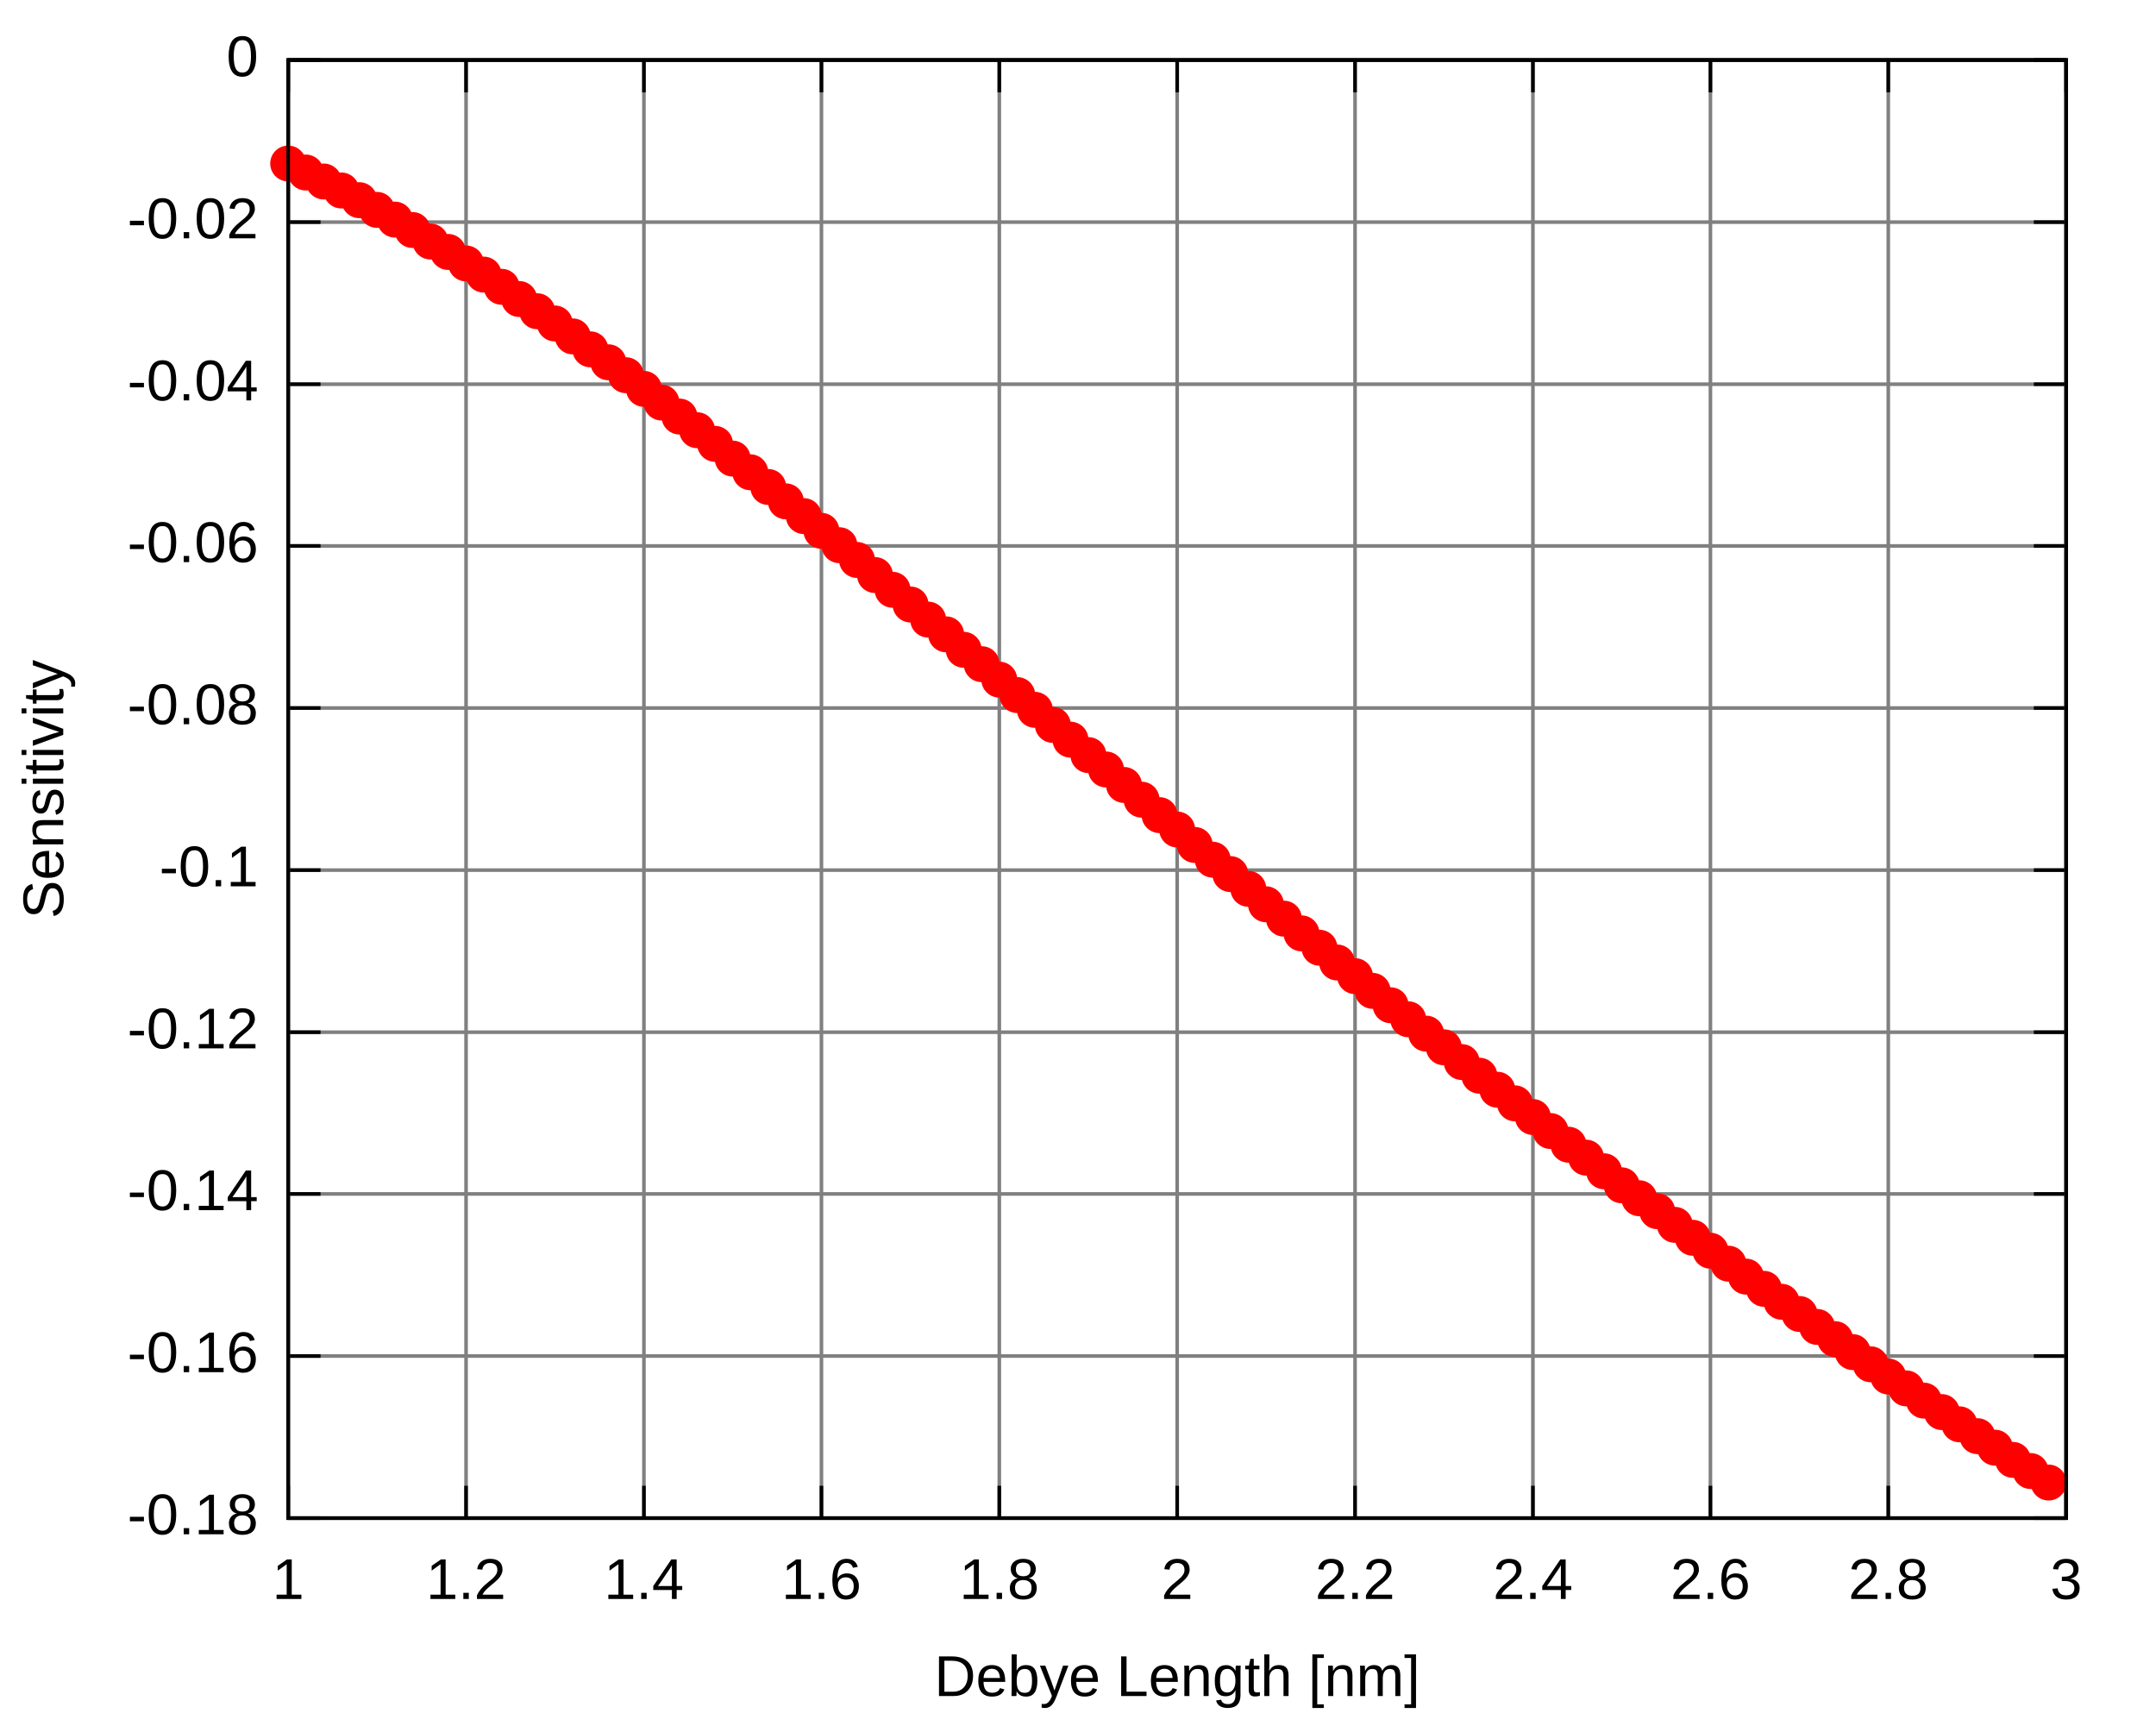
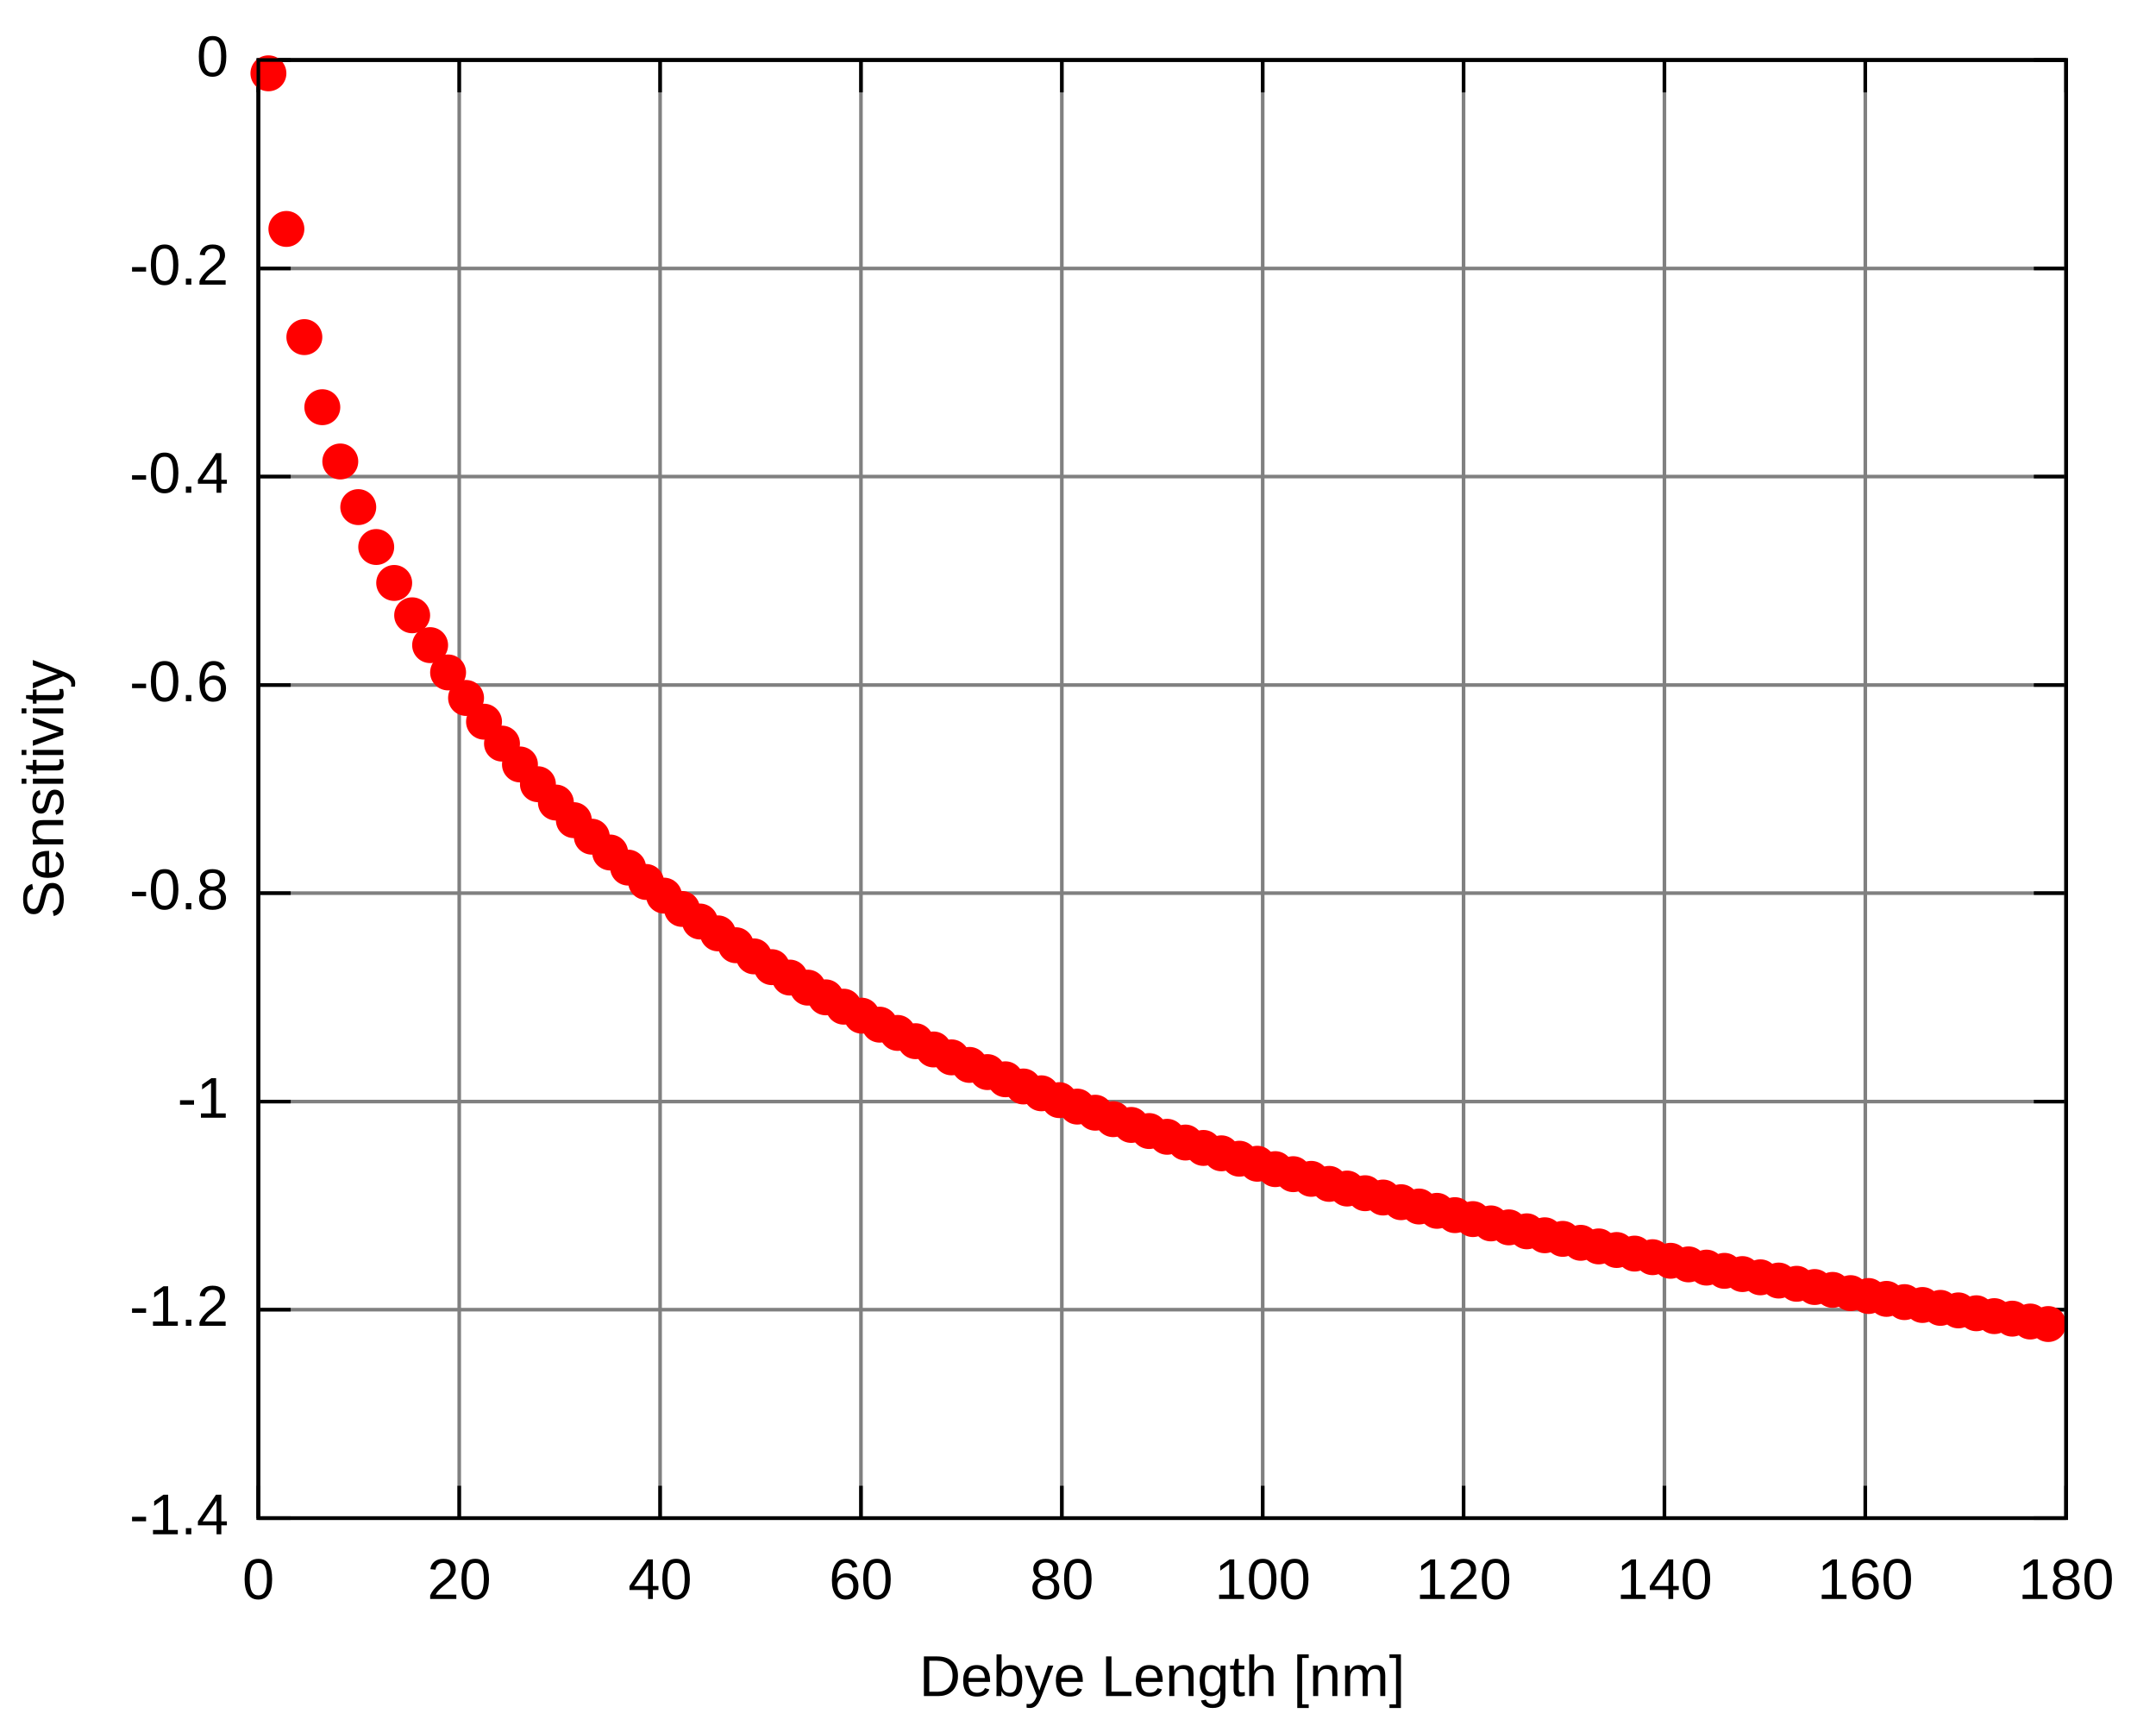
<svg xmlns="http://www.w3.org/2000/svg" xmlns:xlink="http://www.w3.org/1999/xlink" width="600" height="480" viewBox="0 0 600 480">
  <defs>
    <circle id="gpDot" r="0.5" stroke-width="0.5" />
    <path id="gpPt0" stroke-width="0.222" stroke="currentColor" d="M-1,0 h2 M0,-1 v2" />
    <path id="gpPt1" stroke-width="0.222" stroke="currentColor" d="M-1,-1 L1,1 M1,-1 L-1,1" />
    <path id="gpPt2" stroke-width="0.222" stroke="currentColor" d="M-1,0 L1,0 M0,-1 L0,1 M-1,-1 L1,1 M-1,1 L1,-1" />
    <rect id="gpPt3" stroke-width="0.222" stroke="currentColor" x="-1" y="-1" width="2" height="2" />
    <rect id="gpPt4" stroke-width="0.222" stroke="currentColor" fill="currentColor" x="-1" y="-1" width="2" height="2" />
    <circle id="gpPt5" stroke-width="0.222" stroke="currentColor" cx="0" cy="0" r="1" />
    <use xlink:href="#gpPt5" id="gpPt6" fill="currentColor" stroke="none" />
    <path id="gpPt7" stroke-width="0.222" stroke="currentColor" d="M0,-1.33 L-1.33,0.67 L1.33,0.67 z" />
    <use xlink:href="#gpPt7" id="gpPt8" fill="currentColor" stroke="none" />
    <use xlink:href="#gpPt7" id="gpPt9" stroke="currentColor" transform="rotate(180)" />
    <use xlink:href="#gpPt9" id="gpPt10" fill="currentColor" stroke="none" />
    <use xlink:href="#gpPt3" id="gpPt11" stroke="currentColor" transform="rotate(45)" />
    <use xlink:href="#gpPt11" id="gpPt12" fill="currentColor" stroke="none" />
  </defs>
  <g style="fill:none; color:white; stroke:currentColor; stroke-width:1.00; stroke-linecap:butt; stroke-linejoin:miter">
</g>
  <g style="fill:none; color:black; stroke:currentColor; stroke-width:1.00; stroke-linecap:butt; stroke-linejoin:miter">
</g>
  <g style="fill:none; color:gray; stroke:currentColor; stroke-width:1.00; stroke-linecap:butt; stroke-linejoin:miter">
-     <path d="M80.2,422.4 L575.0,422.4 " />
-   </g>
-   <g style="fill:none; color:black; stroke:currentColor; stroke-width:1.00; stroke-linecap:butt; stroke-linejoin:miter">
-     <path d="M80.2,422.4 L89.2,422.4 M575.0,422.4 L566.0,422.4 " />
-     <g transform="translate(71.9,426.9)" style="stroke:none; fill:black; font-family:Arial; font-size:12.00pt; text-anchor:end">
-       <text>-0.18</text>
-     </g>
-   </g>
-   <g style="fill:none; color:gray; stroke:currentColor; stroke-width:1.00; stroke-linecap:butt; stroke-linejoin:miter">
-     <path d="M80.2,377.3 L575.0,377.3 " />
-   </g>
-   <g style="fill:none; color:black; stroke:currentColor; stroke-width:1.00; stroke-linecap:butt; stroke-linejoin:miter">
-     <path d="M80.2,377.3 L89.2,377.3 M575.0,377.3 L566.0,377.3 " />
-     <g transform="translate(71.9,381.8)" style="stroke:none; fill:black; font-family:Arial; font-size:12.00pt; text-anchor:end">
-       <text>-0.16</text>
-     </g>
-   </g>
-   <g style="fill:none; color:gray; stroke:currentColor; stroke-width:1.00; stroke-linecap:butt; stroke-linejoin:miter">
-     <path d="M80.2,332.2 L575.0,332.2 " />
-   </g>
-   <g style="fill:none; color:black; stroke:currentColor; stroke-width:1.00; stroke-linecap:butt; stroke-linejoin:miter">
-     <path d="M80.2,332.2 L89.2,332.2 M575.0,332.2 L566.0,332.2 " />
-     <g transform="translate(71.9,336.7)" style="stroke:none; fill:black; font-family:Arial; font-size:12.00pt; text-anchor:end">
-       <text>-0.14</text>
-     </g>
-   </g>
-   <g style="fill:none; color:gray; stroke:currentColor; stroke-width:1.00; stroke-linecap:butt; stroke-linejoin:miter">
-     <path d="M80.2,287.2 L575.0,287.2 " />
-   </g>
-   <g style="fill:none; color:black; stroke:currentColor; stroke-width:1.00; stroke-linecap:butt; stroke-linejoin:miter">
-     <path d="M80.2,287.2 L89.2,287.2 M575.0,287.2 L566.0,287.2 " />
-     <g transform="translate(71.9,291.7)" style="stroke:none; fill:black; font-family:Arial; font-size:12.00pt; text-anchor:end">
-       <text>-0.12</text>
-     </g>
-   </g>
-   <g style="fill:none; color:gray; stroke:currentColor; stroke-width:1.00; stroke-linecap:butt; stroke-linejoin:miter">
-     <path d="M80.2,242.1 L575.0,242.1 " />
-   </g>
-   <g style="fill:none; color:black; stroke:currentColor; stroke-width:1.00; stroke-linecap:butt; stroke-linejoin:miter">
-     <path d="M80.2,242.1 L89.2,242.1 M575.0,242.1 L566.0,242.1 " />
-     <g transform="translate(71.9,246.6)" style="stroke:none; fill:black; font-family:Arial; font-size:12.00pt; text-anchor:end">
-       <text>-0.1</text>
-     </g>
-   </g>
-   <g style="fill:none; color:gray; stroke:currentColor; stroke-width:1.00; stroke-linecap:butt; stroke-linejoin:miter">
-     <path d="M80.2,197.0 L575.0,197.0 " />
-   </g>
-   <g style="fill:none; color:black; stroke:currentColor; stroke-width:1.00; stroke-linecap:butt; stroke-linejoin:miter">
-     <path d="M80.2,197.0 L89.2,197.0 M575.0,197.0 L566.0,197.0 " />
-     <g transform="translate(71.9,201.5)" style="stroke:none; fill:black; font-family:Arial; font-size:12.00pt; text-anchor:end">
-       <text>-0.08</text>
-     </g>
-   </g>
-   <g style="fill:none; color:gray; stroke:currentColor; stroke-width:1.00; stroke-linecap:butt; stroke-linejoin:miter">
-     <path d="M80.2,151.9 L575.0,151.9 " />
-   </g>
-   <g style="fill:none; color:black; stroke:currentColor; stroke-width:1.00; stroke-linecap:butt; stroke-linejoin:miter">
-     <path d="M80.2,151.9 L89.2,151.9 M575.0,151.9 L566.0,151.9 " />
-     <g transform="translate(71.9,156.4)" style="stroke:none; fill:black; font-family:Arial; font-size:12.00pt; text-anchor:end">
-       <text>-0.06</text>
-     </g>
-   </g>
-   <g style="fill:none; color:gray; stroke:currentColor; stroke-width:1.00; stroke-linecap:butt; stroke-linejoin:miter">
-     <path d="M80.2,106.9 L575.0,106.9 " />
-   </g>
-   <g style="fill:none; color:black; stroke:currentColor; stroke-width:1.00; stroke-linecap:butt; stroke-linejoin:miter">
-     <path d="M80.2,106.9 L89.2,106.9 M575.0,106.9 L566.0,106.9 " />
-     <g transform="translate(71.9,111.4)" style="stroke:none; fill:black; font-family:Arial; font-size:12.00pt; text-anchor:end">
-       <text>-0.04</text>
-     </g>
-   </g>
-   <g style="fill:none; color:gray; stroke:currentColor; stroke-width:1.00; stroke-linecap:butt; stroke-linejoin:miter">
-     <path d="M80.2,61.8 L575.0,61.8 " />
-   </g>
-   <g style="fill:none; color:black; stroke:currentColor; stroke-width:1.00; stroke-linecap:butt; stroke-linejoin:miter">
-     <path d="M80.2,61.8 L89.2,61.8 M575.0,61.8 L566.0,61.8 " />
-     <g transform="translate(71.9,66.3)" style="stroke:none; fill:black; font-family:Arial; font-size:12.00pt; text-anchor:end">
-       <text>-0.02</text>
-     </g>
-   </g>
-   <g style="fill:none; color:gray; stroke:currentColor; stroke-width:1.00; stroke-linecap:butt; stroke-linejoin:miter">
-     <path d="M80.2,16.7 L575.0,16.7 " />
-   </g>
-   <g style="fill:none; color:black; stroke:currentColor; stroke-width:1.00; stroke-linecap:butt; stroke-linejoin:miter">
-     <path d="M80.2,16.7 L89.2,16.7 M575.0,16.7 L566.0,16.7 " />
-     <g transform="translate(71.9,21.2)" style="stroke:none; fill:black; font-family:Arial; font-size:12.00pt; text-anchor:end">
+     <path d="M71.9,422.4 L575.0,422.4 " />
+   </g>
+   <g style="fill:none; color:black; stroke:currentColor; stroke-width:1.00; stroke-linecap:butt; stroke-linejoin:miter">
+     <path d="M71.9,422.4 L80.9,422.4 M575.0,422.4 L566.0,422.4 " />
+     <g transform="translate(63.6,426.9)" style="stroke:none; fill:black; font-family:Arial; font-size:12.00pt; text-anchor:end">
+       <text>-1.4</text>
+     </g>
+   </g>
+   <g style="fill:none; color:gray; stroke:currentColor; stroke-width:1.00; stroke-linecap:butt; stroke-linejoin:miter">
+     <path d="M71.9,364.4 L575.0,364.4 " />
+   </g>
+   <g style="fill:none; color:black; stroke:currentColor; stroke-width:1.00; stroke-linecap:butt; stroke-linejoin:miter">
+     <path d="M71.9,364.4 L80.9,364.4 M575.0,364.4 L566.0,364.4 " />
+     <g transform="translate(63.6,368.9)" style="stroke:none; fill:black; font-family:Arial; font-size:12.00pt; text-anchor:end">
+       <text>-1.2</text>
+     </g>
+   </g>
+   <g style="fill:none; color:gray; stroke:currentColor; stroke-width:1.00; stroke-linecap:butt; stroke-linejoin:miter">
+     <path d="M71.9,306.5 L575.0,306.5 " />
+   </g>
+   <g style="fill:none; color:black; stroke:currentColor; stroke-width:1.00; stroke-linecap:butt; stroke-linejoin:miter">
+     <path d="M71.9,306.5 L80.9,306.5 M575.0,306.5 L566.0,306.5 " />
+     <g transform="translate(63.6,311.0)" style="stroke:none; fill:black; font-family:Arial; font-size:12.00pt; text-anchor:end">
+       <text>-1</text>
+     </g>
+   </g>
+   <g style="fill:none; color:gray; stroke:currentColor; stroke-width:1.00; stroke-linecap:butt; stroke-linejoin:miter">
+     <path d="M71.9,248.5 L575.0,248.5 " />
+   </g>
+   <g style="fill:none; color:black; stroke:currentColor; stroke-width:1.00; stroke-linecap:butt; stroke-linejoin:miter">
+     <path d="M71.9,248.5 L80.9,248.5 M575.0,248.5 L566.0,248.5 " />
+     <g transform="translate(63.6,253.0)" style="stroke:none; fill:black; font-family:Arial; font-size:12.00pt; text-anchor:end">
+       <text>-0.8</text>
+     </g>
+   </g>
+   <g style="fill:none; color:gray; stroke:currentColor; stroke-width:1.00; stroke-linecap:butt; stroke-linejoin:miter">
+     <path d="M71.9,190.6 L575.0,190.6 " />
+   </g>
+   <g style="fill:none; color:black; stroke:currentColor; stroke-width:1.00; stroke-linecap:butt; stroke-linejoin:miter">
+     <path d="M71.9,190.6 L80.9,190.6 M575.0,190.6 L566.0,190.6 " />
+     <g transform="translate(63.6,195.1)" style="stroke:none; fill:black; font-family:Arial; font-size:12.00pt; text-anchor:end">
+       <text>-0.6</text>
+     </g>
+   </g>
+   <g style="fill:none; color:gray; stroke:currentColor; stroke-width:1.00; stroke-linecap:butt; stroke-linejoin:miter">
+     <path d="M71.9,132.6 L575.0,132.6 " />
+   </g>
+   <g style="fill:none; color:black; stroke:currentColor; stroke-width:1.00; stroke-linecap:butt; stroke-linejoin:miter">
+     <path d="M71.9,132.6 L80.9,132.6 M575.0,132.6 L566.0,132.6 " />
+     <g transform="translate(63.6,137.1)" style="stroke:none; fill:black; font-family:Arial; font-size:12.00pt; text-anchor:end">
+       <text>-0.4</text>
+     </g>
+   </g>
+   <g style="fill:none; color:gray; stroke:currentColor; stroke-width:1.00; stroke-linecap:butt; stroke-linejoin:miter">
+     <path d="M71.9,74.7 L575.0,74.7 " />
+   </g>
+   <g style="fill:none; color:black; stroke:currentColor; stroke-width:1.00; stroke-linecap:butt; stroke-linejoin:miter">
+     <path d="M71.9,74.7 L80.9,74.7 M575.0,74.7 L566.0,74.7 " />
+     <g transform="translate(63.6,79.2)" style="stroke:none; fill:black; font-family:Arial; font-size:12.00pt; text-anchor:end">
+       <text>-0.2</text>
+     </g>
+   </g>
+   <g style="fill:none; color:gray; stroke:currentColor; stroke-width:1.00; stroke-linecap:butt; stroke-linejoin:miter">
+     <path d="M71.9,16.7 L575.0,16.7 " />
+   </g>
+   <g style="fill:none; color:black; stroke:currentColor; stroke-width:1.00; stroke-linecap:butt; stroke-linejoin:miter">
+     <path d="M71.9,16.7 L80.9,16.7 M575.0,16.7 L566.0,16.7 " />
+     <g transform="translate(63.6,21.2)" style="stroke:none; fill:black; font-family:Arial; font-size:12.00pt; text-anchor:end">
      <text> 0</text>
    </g>
  </g>
  <g style="fill:none; color:gray; stroke:currentColor; stroke-width:1.00; stroke-linecap:butt; stroke-linejoin:miter">
-     <path d="M80.2,422.4 L80.2,16.7 " />
-   </g>
-   <g style="fill:none; color:black; stroke:currentColor; stroke-width:1.00; stroke-linecap:butt; stroke-linejoin:miter">
-     <path d="M80.2,422.4 L80.2,413.4 M80.2,16.7 L80.2,25.7 " />
-     <g transform="translate(80.2,444.9)" style="stroke:none; fill:black; font-family:Arial; font-size:12.00pt; text-anchor:middle">
-       <text> 1</text>
-     </g>
-   </g>
-   <g style="fill:none; color:gray; stroke:currentColor; stroke-width:1.00; stroke-linecap:butt; stroke-linejoin:miter">
-     <path d="M129.7,422.4 L129.7,16.7 " />
-   </g>
-   <g style="fill:none; color:black; stroke:currentColor; stroke-width:1.00; stroke-linecap:butt; stroke-linejoin:miter">
-     <path d="M129.7,422.4 L129.7,413.4 M129.7,16.7 L129.7,25.7 " />
-     <g transform="translate(129.7,444.9)" style="stroke:none; fill:black; font-family:Arial; font-size:12.00pt; text-anchor:middle">
-       <text> 1.2</text>
-     </g>
-   </g>
-   <g style="fill:none; color:gray; stroke:currentColor; stroke-width:1.00; stroke-linecap:butt; stroke-linejoin:miter">
-     <path d="M179.2,422.4 L179.2,16.7 " />
-   </g>
-   <g style="fill:none; color:black; stroke:currentColor; stroke-width:1.00; stroke-linecap:butt; stroke-linejoin:miter">
-     <path d="M179.2,422.4 L179.2,413.4 M179.2,16.7 L179.2,25.7 " />
-     <g transform="translate(179.2,444.9)" style="stroke:none; fill:black; font-family:Arial; font-size:12.00pt; text-anchor:middle">
-       <text> 1.4</text>
-     </g>
-   </g>
-   <g style="fill:none; color:gray; stroke:currentColor; stroke-width:1.00; stroke-linecap:butt; stroke-linejoin:miter">
-     <path d="M228.6,422.4 L228.6,16.7 " />
-   </g>
-   <g style="fill:none; color:black; stroke:currentColor; stroke-width:1.00; stroke-linecap:butt; stroke-linejoin:miter">
-     <path d="M228.6,422.4 L228.6,413.4 M228.6,16.7 L228.6,25.7 " />
-     <g transform="translate(228.6,444.9)" style="stroke:none; fill:black; font-family:Arial; font-size:12.00pt; text-anchor:middle">
-       <text> 1.6</text>
-     </g>
-   </g>
-   <g style="fill:none; color:gray; stroke:currentColor; stroke-width:1.00; stroke-linecap:butt; stroke-linejoin:miter">
-     <path d="M278.1,422.4 L278.1,16.7 " />
-   </g>
-   <g style="fill:none; color:black; stroke:currentColor; stroke-width:1.00; stroke-linecap:butt; stroke-linejoin:miter">
-     <path d="M278.1,422.4 L278.1,413.4 M278.1,16.7 L278.1,25.7 " />
-     <g transform="translate(278.1,444.9)" style="stroke:none; fill:black; font-family:Arial; font-size:12.00pt; text-anchor:middle">
-       <text> 1.8</text>
-     </g>
-   </g>
-   <g style="fill:none; color:gray; stroke:currentColor; stroke-width:1.00; stroke-linecap:butt; stroke-linejoin:miter">
-     <path d="M327.6,422.4 L327.6,16.7 " />
-   </g>
-   <g style="fill:none; color:black; stroke:currentColor; stroke-width:1.00; stroke-linecap:butt; stroke-linejoin:miter">
-     <path d="M327.6,422.4 L327.6,413.4 M327.6,16.7 L327.6,25.7 " />
-     <g transform="translate(327.6,444.9)" style="stroke:none; fill:black; font-family:Arial; font-size:12.00pt; text-anchor:middle">
-       <text> 2</text>
-     </g>
-   </g>
-   <g style="fill:none; color:gray; stroke:currentColor; stroke-width:1.00; stroke-linecap:butt; stroke-linejoin:miter">
-     <path d="M377.1,422.4 L377.1,16.7 " />
-   </g>
-   <g style="fill:none; color:black; stroke:currentColor; stroke-width:1.00; stroke-linecap:butt; stroke-linejoin:miter">
-     <path d="M377.1,422.4 L377.1,413.4 M377.1,16.7 L377.1,25.7 " />
-     <g transform="translate(377.1,444.9)" style="stroke:none; fill:black; font-family:Arial; font-size:12.00pt; text-anchor:middle">
-       <text> 2.2</text>
-     </g>
-   </g>
-   <g style="fill:none; color:gray; stroke:currentColor; stroke-width:1.00; stroke-linecap:butt; stroke-linejoin:miter">
-     <path d="M426.6,422.4 L426.6,16.7 " />
-   </g>
-   <g style="fill:none; color:black; stroke:currentColor; stroke-width:1.00; stroke-linecap:butt; stroke-linejoin:miter">
-     <path d="M426.6,422.4 L426.6,413.4 M426.6,16.7 L426.6,25.7 " />
-     <g transform="translate(426.6,444.9)" style="stroke:none; fill:black; font-family:Arial; font-size:12.00pt; text-anchor:middle">
-       <text> 2.4</text>
-     </g>
-   </g>
-   <g style="fill:none; color:gray; stroke:currentColor; stroke-width:1.00; stroke-linecap:butt; stroke-linejoin:miter">
-     <path d="M476.0,422.4 L476.0,16.7 " />
-   </g>
-   <g style="fill:none; color:black; stroke:currentColor; stroke-width:1.00; stroke-linecap:butt; stroke-linejoin:miter">
-     <path d="M476.0,422.4 L476.0,413.4 M476.0,16.7 L476.0,25.7 " />
-     <g transform="translate(476.0,444.9)" style="stroke:none; fill:black; font-family:Arial; font-size:12.00pt; text-anchor:middle">
-       <text> 2.6</text>
-     </g>
-   </g>
-   <g style="fill:none; color:gray; stroke:currentColor; stroke-width:1.00; stroke-linecap:butt; stroke-linejoin:miter">
-     <path d="M525.5,422.4 L525.5,16.7 " />
-   </g>
-   <g style="fill:none; color:black; stroke:currentColor; stroke-width:1.00; stroke-linecap:butt; stroke-linejoin:miter">
-     <path d="M525.5,422.4 L525.5,413.4 M525.5,16.7 L525.5,25.7 " />
-     <g transform="translate(525.5,444.9)" style="stroke:none; fill:black; font-family:Arial; font-size:12.00pt; text-anchor:middle">
-       <text> 2.8</text>
+     <path d="M71.9,422.4 L71.9,16.7 " />
+   </g>
+   <g style="fill:none; color:black; stroke:currentColor; stroke-width:1.00; stroke-linecap:butt; stroke-linejoin:miter">
+     <path d="M71.9,422.4 L71.9,413.4 M71.9,16.7 L71.9,25.7 " />
+     <g transform="translate(71.9,444.9)" style="stroke:none; fill:black; font-family:Arial; font-size:12.00pt; text-anchor:middle">
+       <text> 0</text>
+     </g>
+   </g>
+   <g style="fill:none; color:gray; stroke:currentColor; stroke-width:1.00; stroke-linecap:butt; stroke-linejoin:miter">
+     <path d="M127.8,422.4 L127.8,16.7 " />
+   </g>
+   <g style="fill:none; color:black; stroke:currentColor; stroke-width:1.00; stroke-linecap:butt; stroke-linejoin:miter">
+     <path d="M127.8,422.4 L127.8,413.4 M127.8,16.7 L127.8,25.7 " />
+     <g transform="translate(127.8,444.9)" style="stroke:none; fill:black; font-family:Arial; font-size:12.00pt; text-anchor:middle">
+       <text> 20</text>
+     </g>
+   </g>
+   <g style="fill:none; color:gray; stroke:currentColor; stroke-width:1.00; stroke-linecap:butt; stroke-linejoin:miter">
+     <path d="M183.7,422.4 L183.7,16.7 " />
+   </g>
+   <g style="fill:none; color:black; stroke:currentColor; stroke-width:1.00; stroke-linecap:butt; stroke-linejoin:miter">
+     <path d="M183.7,422.4 L183.7,413.4 M183.7,16.7 L183.7,25.7 " />
+     <g transform="translate(183.7,444.9)" style="stroke:none; fill:black; font-family:Arial; font-size:12.00pt; text-anchor:middle">
+       <text> 40</text>
+     </g>
+   </g>
+   <g style="fill:none; color:gray; stroke:currentColor; stroke-width:1.00; stroke-linecap:butt; stroke-linejoin:miter">
+     <path d="M239.6,422.4 L239.6,16.7 " />
+   </g>
+   <g style="fill:none; color:black; stroke:currentColor; stroke-width:1.00; stroke-linecap:butt; stroke-linejoin:miter">
+     <path d="M239.6,422.4 L239.6,413.4 M239.6,16.7 L239.6,25.7 " />
+     <g transform="translate(239.6,444.9)" style="stroke:none; fill:black; font-family:Arial; font-size:12.00pt; text-anchor:middle">
+       <text> 60</text>
+     </g>
+   </g>
+   <g style="fill:none; color:gray; stroke:currentColor; stroke-width:1.00; stroke-linecap:butt; stroke-linejoin:miter">
+     <path d="M295.5,422.4 L295.5,16.7 " />
+   </g>
+   <g style="fill:none; color:black; stroke:currentColor; stroke-width:1.00; stroke-linecap:butt; stroke-linejoin:miter">
+     <path d="M295.5,422.4 L295.5,413.4 M295.5,16.7 L295.5,25.7 " />
+     <g transform="translate(295.5,444.9)" style="stroke:none; fill:black; font-family:Arial; font-size:12.00pt; text-anchor:middle">
+       <text> 80</text>
+     </g>
+   </g>
+   <g style="fill:none; color:gray; stroke:currentColor; stroke-width:1.00; stroke-linecap:butt; stroke-linejoin:miter">
+     <path d="M351.4,422.4 L351.4,16.7 " />
+   </g>
+   <g style="fill:none; color:black; stroke:currentColor; stroke-width:1.00; stroke-linecap:butt; stroke-linejoin:miter">
+     <path d="M351.4,422.4 L351.4,413.4 M351.4,16.7 L351.4,25.7 " />
+     <g transform="translate(351.4,444.9)" style="stroke:none; fill:black; font-family:Arial; font-size:12.00pt; text-anchor:middle">
+       <text> 100</text>
+     </g>
+   </g>
+   <g style="fill:none; color:gray; stroke:currentColor; stroke-width:1.00; stroke-linecap:butt; stroke-linejoin:miter">
+     <path d="M407.3,422.4 L407.3,16.7 " />
+   </g>
+   <g style="fill:none; color:black; stroke:currentColor; stroke-width:1.00; stroke-linecap:butt; stroke-linejoin:miter">
+     <path d="M407.3,422.4 L407.3,413.4 M407.3,16.7 L407.3,25.7 " />
+     <g transform="translate(407.3,444.9)" style="stroke:none; fill:black; font-family:Arial; font-size:12.00pt; text-anchor:middle">
+       <text> 120</text>
+     </g>
+   </g>
+   <g style="fill:none; color:gray; stroke:currentColor; stroke-width:1.00; stroke-linecap:butt; stroke-linejoin:miter">
+     <path d="M463.2,422.4 L463.2,16.7 " />
+   </g>
+   <g style="fill:none; color:black; stroke:currentColor; stroke-width:1.00; stroke-linecap:butt; stroke-linejoin:miter">
+     <path d="M463.2,422.4 L463.2,413.4 M463.2,16.7 L463.2,25.7 " />
+     <g transform="translate(463.2,444.9)" style="stroke:none; fill:black; font-family:Arial; font-size:12.00pt; text-anchor:middle">
+       <text> 140</text>
+     </g>
+   </g>
+   <g style="fill:none; color:gray; stroke:currentColor; stroke-width:1.00; stroke-linecap:butt; stroke-linejoin:miter">
+     <path d="M519.1,422.4 L519.1,16.7 " />
+   </g>
+   <g style="fill:none; color:black; stroke:currentColor; stroke-width:1.00; stroke-linecap:butt; stroke-linejoin:miter">
+     <path d="M519.1,422.4 L519.1,413.4 M519.1,16.7 L519.1,25.7 " />
+     <g transform="translate(519.1,444.9)" style="stroke:none; fill:black; font-family:Arial; font-size:12.00pt; text-anchor:middle">
+       <text> 160</text>
    </g>
  </g>
  <g style="fill:none; color:gray; stroke:currentColor; stroke-width:1.00; stroke-linecap:butt; stroke-linejoin:miter">
    <path d="M575.0,422.4 L575.0,16.7 " />
  </g>
  <g style="fill:none; color:black; stroke:currentColor; stroke-width:1.00; stroke-linecap:butt; stroke-linejoin:miter">
    <path d="M575.0,422.4 L575.0,413.4 M575.0,16.7 L575.0,25.7 " />
    <g transform="translate(575.0,444.9)" style="stroke:none; fill:black; font-family:Arial; font-size:12.00pt; text-anchor:middle">
-       <text> 3</text>
-     </g>
-     <path d="M80.2,16.7 L80.2,422.4 L575.0,422.4 L575.0,16.7 L80.2,16.7 Z " />
+       <text> 180</text>
+     </g>
+     <path d="M71.9,16.7 L71.9,422.4 L575.0,422.4 L575.0,16.7 L71.9,16.7 Z " />
    <g transform="translate(17.6,219.6) rotate(270)" style="stroke:none; fill:black; font-family:Arial; font-size:12.00pt; text-anchor:middle">
      <text>Sensitivity</text>
    </g>
-     <g transform="translate(327.6,471.9)" style="stroke:none; fill:black; font-family:Arial; font-size:12.00pt; text-anchor:middle">
+     <g transform="translate(323.4,471.9)" style="stroke:none; fill:black; font-family:Arial; font-size:12.00pt; text-anchor:middle">
      <text>Debye Length [nm]</text>
    </g>
  </g>
  <a xlink:title="Plot #1">
    <g style="fill:none; color:white; stroke:currentColor; stroke-width:6.00; stroke-linecap:butt; stroke-linejoin:miter">
</g>
    <g style="fill:none; color:red; stroke:currentColor; stroke-width:6.00; stroke-linecap:butt; stroke-linejoin:miter">
-       <use xlink:href="#gpPt6" transform="translate(80.2,45.5) scale(4.50)" />
-       <use xlink:href="#gpPt6" transform="translate(85.1,48.0) scale(4.50)" />
-       <use xlink:href="#gpPt6" transform="translate(90.1,50.5) scale(4.50)" />
-       <use xlink:href="#gpPt6" transform="translate(95.0,53.0) scale(4.50)" />
-       <use xlink:href="#gpPt6" transform="translate(100.0,55.7) scale(4.50)" />
-       <use xlink:href="#gpPt6" transform="translate(104.9,58.4) scale(4.50)" />
-       <use xlink:href="#gpPt6" transform="translate(109.9,61.1) scale(4.50)" />
-       <use xlink:href="#gpPt6" transform="translate(114.8,64.0) scale(4.50)" />
-       <use xlink:href="#gpPt6" transform="translate(119.8,67.2) scale(4.50)" />
-       <use xlink:href="#gpPt6" transform="translate(124.7,70.1) scale(4.50)" />
-       <use xlink:href="#gpPt6" transform="translate(129.7,73.3) scale(4.50)" />
-       <use xlink:href="#gpPt6" transform="translate(134.6,76.4) scale(4.50)" />
-       <use xlink:href="#gpPt6" transform="translate(139.6,79.8) scale(4.50)" />
-       <use xlink:href="#gpPt6" transform="translate(144.5,83.2) scale(4.50)" />
-       <use xlink:href="#gpPt6" transform="translate(149.5,86.6) scale(4.50)" />
-       <use xlink:href="#gpPt6" transform="translate(154.4,90.0) scale(4.50)" />
-       <use xlink:href="#gpPt6" transform="translate(159.4,93.6) scale(4.50)" />
-       <use xlink:href="#gpPt6" transform="translate(164.3,97.2) scale(4.50)" />
-       <use xlink:href="#gpPt6" transform="translate(169.3,100.8) scale(4.50)" />
-       <use xlink:href="#gpPt6" transform="translate(174.2,104.4) scale(4.50)" />
-       <use xlink:href="#gpPt6" transform="translate(179.2,108.2) scale(4.50)" />
-       <use xlink:href="#gpPt6" transform="translate(184.1,112.0) scale(4.50)" />
-       <use xlink:href="#gpPt6" transform="translate(189.1,115.9) scale(4.50)" />
-       <use xlink:href="#gpPt6" transform="translate(194.0,119.7) scale(4.50)" />
-       <use xlink:href="#gpPt6" transform="translate(199.0,123.5) scale(4.50)" />
-       <use xlink:href="#gpPt6" transform="translate(203.9,127.6) scale(4.50)" />
-       <use xlink:href="#gpPt6" transform="translate(208.8,131.4) scale(4.50)" />
-       <use xlink:href="#gpPt6" transform="translate(213.8,135.5) scale(4.50)" />
-       <use xlink:href="#gpPt6" transform="translate(218.7,139.5) scale(4.50)" />
-       <use xlink:href="#gpPt6" transform="translate(223.7,143.6) scale(4.50)" />
-       <use xlink:href="#gpPt6" transform="translate(228.6,147.7) scale(4.50)" />
-       <use xlink:href="#gpPt6" transform="translate(233.6,151.7) scale(4.50)" />
-       <use xlink:href="#gpPt6" transform="translate(238.5,155.8) scale(4.50)" />
-       <use xlink:href="#gpPt6" transform="translate(243.5,160.0) scale(4.50)" />
-       <use xlink:href="#gpPt6" transform="translate(248.4,164.1) scale(4.50)" />
-       <use xlink:href="#gpPt6" transform="translate(253.4,168.2) scale(4.50)" />
-       <use xlink:href="#gpPt6" transform="translate(258.3,172.4) scale(4.50)" />
-       <use xlink:href="#gpPt6" transform="translate(263.3,176.5) scale(4.50)" />
-       <use xlink:href="#gpPt6" transform="translate(268.2,180.8) scale(4.50)" />
-       <use xlink:href="#gpPt6" transform="translate(273.2,184.8) scale(4.50)" />
-       <use xlink:href="#gpPt6" transform="translate(278.1,189.1) scale(4.50)" />
-       <use xlink:href="#gpPt6" transform="translate(283.1,193.4) scale(4.50)" />
-       <use xlink:href="#gpPt6" transform="translate(288.0,197.5) scale(4.50)" />
-       <use xlink:href="#gpPt6" transform="translate(293.0,201.7) scale(4.50)" />
-       <use xlink:href="#gpPt6" transform="translate(297.9,205.8) scale(4.50)" />
-       <use xlink:href="#gpPt6" transform="translate(302.9,210.1) scale(4.50)" />
-       <use xlink:href="#gpPt6" transform="translate(307.8,214.1) scale(4.50)" />
-       <use xlink:href="#gpPt6" transform="translate(312.8,218.4) scale(4.50)" />
-       <use xlink:href="#gpPt6" transform="translate(317.7,222.5) scale(4.50)" />
-       <use xlink:href="#gpPt6" transform="translate(322.7,226.8) scale(4.50)" />
-       <use xlink:href="#gpPt6" transform="translate(327.6,230.8) scale(4.50)" />
-       <use xlink:href="#gpPt6" transform="translate(332.5,235.1) scale(4.50)" />
-       <use xlink:href="#gpPt6" transform="translate(337.5,239.2) scale(4.50)" />
-       <use xlink:href="#gpPt6" transform="translate(342.4,243.2) scale(4.50)" />
-       <use xlink:href="#gpPt6" transform="translate(347.4,247.3) scale(4.50)" />
-       <use xlink:href="#gpPt6" transform="translate(352.3,251.6) scale(4.50)" />
-       <use xlink:href="#gpPt6" transform="translate(357.3,255.6) scale(4.50)" />
-       <use xlink:href="#gpPt6" transform="translate(362.2,259.7) scale(4.50)" />
-       <use xlink:href="#gpPt6" transform="translate(367.2,263.7) scale(4.50)" />
-       <use xlink:href="#gpPt6" transform="translate(372.1,267.8) scale(4.50)" />
-       <use xlink:href="#gpPt6" transform="translate(377.1,271.6) scale(4.50)" />
-       <use xlink:href="#gpPt6" transform="translate(382.0,275.7) scale(4.50)" />
-       <use xlink:href="#gpPt6" transform="translate(387.0,279.7) scale(4.50)" />
-       <use xlink:href="#gpPt6" transform="translate(391.9,283.6) scale(4.50)" />
-       <use xlink:href="#gpPt6" transform="translate(396.9,287.6) scale(4.50)" />
-       <use xlink:href="#gpPt6" transform="translate(401.8,291.4) scale(4.50)" />
-       <use xlink:href="#gpPt6" transform="translate(406.8,295.5) scale(4.50)" />
-       <use xlink:href="#gpPt6" transform="translate(411.7,299.3) scale(4.50)" />
-       <use xlink:href="#gpPt6" transform="translate(416.7,303.2) scale(4.50)" />
-       <use xlink:href="#gpPt6" transform="translate(421.6,307.0) scale(4.50)" />
-       <use xlink:href="#gpPt6" transform="translate(426.6,310.8) scale(4.50)" />
-       <use xlink:href="#gpPt6" transform="translate(431.5,314.7) scale(4.50)" />
-       <use xlink:href="#gpPt6" transform="translate(436.5,318.5) scale(4.50)" />
-       <use xlink:href="#gpPt6" transform="translate(441.4,322.1) scale(4.50)" />
-       <use xlink:href="#gpPt6" transform="translate(446.4,325.9) scale(4.50)" />
-       <use xlink:href="#gpPt6" transform="translate(451.3,329.8) scale(4.50)" />
-       <use xlink:href="#gpPt6" transform="translate(456.2,333.4) scale(4.50)" />
-       <use xlink:href="#gpPt6" transform="translate(461.2,337.0) scale(4.50)" />
-       <use xlink:href="#gpPt6" transform="translate(466.1,340.8) scale(4.50)" />
-       <use xlink:href="#gpPt6" transform="translate(471.1,344.4) scale(4.50)" />
-       <use xlink:href="#gpPt6" transform="translate(476.0,348.0) scale(4.50)" />
-       <use xlink:href="#gpPt6" transform="translate(481.0,351.6) scale(4.50)" />
-       <use xlink:href="#gpPt6" transform="translate(485.9,355.2) scale(4.50)" />
-       <use xlink:href="#gpPt6" transform="translate(490.9,358.6) scale(4.50)" />
-       <use xlink:href="#gpPt6" transform="translate(495.8,362.2) scale(4.50)" />
-       <use xlink:href="#gpPt6" transform="translate(500.8,365.6) scale(4.50)" />
-       <use xlink:href="#gpPt6" transform="translate(505.7,369.2) scale(4.50)" />
-       <use xlink:href="#gpPt6" transform="translate(510.7,372.6) scale(4.50)" />
-       <use xlink:href="#gpPt6" transform="translate(515.6,376.2) scale(4.50)" />
-       <use xlink:href="#gpPt6" transform="translate(520.6,379.6) scale(4.50)" />
-       <use xlink:href="#gpPt6" transform="translate(525.5,383.0) scale(4.50)" />
-       <use xlink:href="#gpPt6" transform="translate(530.5,386.3) scale(4.50)" />
-       <use xlink:href="#gpPt6" transform="translate(535.4,389.7) scale(4.50)" />
-       <use xlink:href="#gpPt6" transform="translate(540.4,392.9) scale(4.50)" />
-       <use xlink:href="#gpPt6" transform="translate(545.3,396.3) scale(4.50)" />
-       <use xlink:href="#gpPt6" transform="translate(550.3,399.6) scale(4.50)" />
-       <use xlink:href="#gpPt6" transform="translate(555.2,402.8) scale(4.50)" />
-       <use xlink:href="#gpPt6" transform="translate(560.2,406.2) scale(4.50)" />
-       <use xlink:href="#gpPt6" transform="translate(565.1,409.3) scale(4.50)" />
-       <use xlink:href="#gpPt6" transform="translate(570.1,412.5) scale(4.50)" />
+       <use xlink:href="#gpPt6" transform="translate(74.7,20.4) scale(4.50)" />
+       <use xlink:href="#gpPt6" transform="translate(79.7,63.7) scale(4.50)" />
+       <use xlink:href="#gpPt6" transform="translate(84.7,93.8) scale(4.50)" />
+       <use xlink:href="#gpPt6" transform="translate(89.7,113.3) scale(4.50)" />
+       <use xlink:href="#gpPt6" transform="translate(94.7,128.4) scale(4.50)" />
+       <use xlink:href="#gpPt6" transform="translate(99.7,141.1) scale(4.50)" />
+       <use xlink:href="#gpPt6" transform="translate(104.7,152.2) scale(4.50)" />
+       <use xlink:href="#gpPt6" transform="translate(109.7,162.2) scale(4.50)" />
+       <use xlink:href="#gpPt6" transform="translate(114.7,171.2) scale(4.50)" />
+       <use xlink:href="#gpPt6" transform="translate(119.7,179.5) scale(4.50)" />
+       <use xlink:href="#gpPt6" transform="translate(124.7,187.1) scale(4.50)" />
+       <use xlink:href="#gpPt6" transform="translate(129.7,194.2) scale(4.50)" />
+       <use xlink:href="#gpPt6" transform="translate(134.7,200.8) scale(4.50)" />
+       <use xlink:href="#gpPt6" transform="translate(139.7,206.9) scale(4.50)" />
+       <use xlink:href="#gpPt6" transform="translate(144.7,212.7) scale(4.50)" />
+       <use xlink:href="#gpPt6" transform="translate(149.7,218.2) scale(4.50)" />
+       <use xlink:href="#gpPt6" transform="translate(154.7,223.3) scale(4.50)" />
+       <use xlink:href="#gpPt6" transform="translate(159.7,228.2) scale(4.50)" />
+       <use xlink:href="#gpPt6" transform="translate(164.7,232.8) scale(4.50)" />
+       <use xlink:href="#gpPt6" transform="translate(169.8,237.2) scale(4.50)" />
+       <use xlink:href="#gpPt6" transform="translate(174.8,241.4) scale(4.50)" />
+       <use xlink:href="#gpPt6" transform="translate(179.8,245.4) scale(4.50)" />
+       <use xlink:href="#gpPt6" transform="translate(184.8,249.2) scale(4.50)" />
+       <use xlink:href="#gpPt6" transform="translate(189.8,252.9) scale(4.50)" />
+       <use xlink:href="#gpPt6" transform="translate(194.8,256.4) scale(4.50)" />
+       <use xlink:href="#gpPt6" transform="translate(199.8,259.7) scale(4.50)" />
+       <use xlink:href="#gpPt6" transform="translate(204.8,263.0) scale(4.50)" />
+       <use xlink:href="#gpPt6" transform="translate(209.8,266.1) scale(4.50)" />
+       <use xlink:href="#gpPt6" transform="translate(214.8,269.1) scale(4.50)" />
+       <use xlink:href="#gpPt6" transform="translate(219.8,272.0) scale(4.50)" />
+       <use xlink:href="#gpPt6" transform="translate(224.8,274.8) scale(4.50)" />
+       <use xlink:href="#gpPt6" transform="translate(229.8,277.5) scale(4.50)" />
+       <use xlink:href="#gpPt6" transform="translate(234.8,280.1) scale(4.50)" />
+       <use xlink:href="#gpPt6" transform="translate(239.8,282.6) scale(4.50)" />
+       <use xlink:href="#gpPt6" transform="translate(244.8,285.1) scale(4.50)" />
+       <use xlink:href="#gpPt6" transform="translate(249.8,287.4) scale(4.50)" />
+       <use xlink:href="#gpPt6" transform="translate(254.8,289.7) scale(4.50)" />
+       <use xlink:href="#gpPt6" transform="translate(259.8,292.0) scale(4.50)" />
+       <use xlink:href="#gpPt6" transform="translate(264.8,294.2) scale(4.50)" />
+       <use xlink:href="#gpPt6" transform="translate(269.8,296.3) scale(4.50)" />
+       <use xlink:href="#gpPt6" transform="translate(274.8,298.3) scale(4.50)" />
+       <use xlink:href="#gpPt6" transform="translate(279.8,300.3) scale(4.50)" />
+       <use xlink:href="#gpPt6" transform="translate(284.8,302.3) scale(4.50)" />
+       <use xlink:href="#gpPt6" transform="translate(289.8,304.2) scale(4.50)" />
+       <use xlink:href="#gpPt6" transform="translate(294.8,306.1) scale(4.50)" />
+       <use xlink:href="#gpPt6" transform="translate(299.8,307.9) scale(4.50)" />
+       <use xlink:href="#gpPt6" transform="translate(304.8,309.6) scale(4.50)" />
+       <use xlink:href="#gpPt6" transform="translate(309.8,311.4) scale(4.50)" />
+       <use xlink:href="#gpPt6" transform="translate(314.8,313.0) scale(4.50)" />
+       <use xlink:href="#gpPt6" transform="translate(319.8,314.7) scale(4.50)" />
+       <use xlink:href="#gpPt6" transform="translate(324.8,316.3) scale(4.50)" />
+       <use xlink:href="#gpPt6" transform="translate(329.9,317.9) scale(4.50)" />
+       <use xlink:href="#gpPt6" transform="translate(334.9,319.4) scale(4.50)" />
+       <use xlink:href="#gpPt6" transform="translate(339.9,320.9) scale(4.50)" />
+       <use xlink:href="#gpPt6" transform="translate(344.9,322.4) scale(4.50)" />
+       <use xlink:href="#gpPt6" transform="translate(349.9,323.8) scale(4.50)" />
+       <use xlink:href="#gpPt6" transform="translate(354.9,325.3) scale(4.50)" />
+       <use xlink:href="#gpPt6" transform="translate(359.9,326.7) scale(4.50)" />
+       <use xlink:href="#gpPt6" transform="translate(364.9,328.0) scale(4.50)" />
+       <use xlink:href="#gpPt6" transform="translate(369.9,329.4) scale(4.50)" />
+       <use xlink:href="#gpPt6" transform="translate(374.9,330.7) scale(4.50)" />
+       <use xlink:href="#gpPt6" transform="translate(379.9,332.0) scale(4.50)" />
+       <use xlink:href="#gpPt6" transform="translate(384.9,333.2) scale(4.50)" />
+       <use xlink:href="#gpPt6" transform="translate(389.9,334.5) scale(4.50)" />
+       <use xlink:href="#gpPt6" transform="translate(394.9,335.7) scale(4.50)" />
+       <use xlink:href="#gpPt6" transform="translate(399.9,336.9) scale(4.50)" />
+       <use xlink:href="#gpPt6" transform="translate(404.9,338.1) scale(4.50)" />
+       <use xlink:href="#gpPt6" transform="translate(409.9,339.2) scale(4.50)" />
+       <use xlink:href="#gpPt6" transform="translate(414.9,340.4) scale(4.50)" />
+       <use xlink:href="#gpPt6" transform="translate(419.9,341.5) scale(4.50)" />
+       <use xlink:href="#gpPt6" transform="translate(424.9,342.6) scale(4.50)" />
+       <use xlink:href="#gpPt6" transform="translate(429.9,343.7) scale(4.50)" />
+       <use xlink:href="#gpPt6" transform="translate(434.9,344.7) scale(4.50)" />
+       <use xlink:href="#gpPt6" transform="translate(439.9,345.8) scale(4.50)" />
+       <use xlink:href="#gpPt6" transform="translate(444.9,346.8) scale(4.50)" />
+       <use xlink:href="#gpPt6" transform="translate(449.9,347.8) scale(4.50)" />
+       <use xlink:href="#gpPt6" transform="translate(454.9,348.8) scale(4.50)" />
+       <use xlink:href="#gpPt6" transform="translate(459.9,349.8) scale(4.50)" />
+       <use xlink:href="#gpPt6" transform="translate(464.9,350.8) scale(4.50)" />
+       <use xlink:href="#gpPt6" transform="translate(469.9,351.8) scale(4.50)" />
+       <use xlink:href="#gpPt6" transform="translate(474.9,352.7) scale(4.50)" />
+       <use xlink:href="#gpPt6" transform="translate(479.9,353.6) scale(4.50)" />
+       <use xlink:href="#gpPt6" transform="translate(484.9,354.5) scale(4.50)" />
+       <use xlink:href="#gpPt6" transform="translate(489.9,355.4) scale(4.50)" />
+       <use xlink:href="#gpPt6" transform="translate(495.0,356.3) scale(4.50)" />
+       <use xlink:href="#gpPt6" transform="translate(500.0,357.2) scale(4.50)" />
+       <use xlink:href="#gpPt6" transform="translate(505.0,358.1) scale(4.50)" />
+       <use xlink:href="#gpPt6" transform="translate(510.0,358.9) scale(4.50)" />
+       <use xlink:href="#gpPt6" transform="translate(515.0,359.8) scale(4.50)" />
+       <use xlink:href="#gpPt6" transform="translate(520.0,360.6) scale(4.50)" />
+       <use xlink:href="#gpPt6" transform="translate(525.0,361.4) scale(4.50)" />
+       <use xlink:href="#gpPt6" transform="translate(530.0,362.3) scale(4.50)" />
+       <use xlink:href="#gpPt6" transform="translate(535.0,363.1) scale(4.50)" />
+       <use xlink:href="#gpPt6" transform="translate(540.0,363.9) scale(4.50)" />
+       <use xlink:href="#gpPt6" transform="translate(545.0,364.6) scale(4.50)" />
+       <use xlink:href="#gpPt6" transform="translate(550.0,365.4) scale(4.50)" />
+       <use xlink:href="#gpPt6" transform="translate(555.0,366.2) scale(4.50)" />
+       <use xlink:href="#gpPt6" transform="translate(560.0,366.9) scale(4.50)" />
+       <use xlink:href="#gpPt6" transform="translate(565.0,367.7) scale(4.50)" />
+       <use xlink:href="#gpPt6" transform="translate(570.0,368.4) scale(4.50)" />
    </g>
  </a>
  <g style="fill:none; color:white; stroke:currentColor; stroke-width:1.00; stroke-linecap:butt; stroke-linejoin:miter">
</g>
  <g style="fill:none; color:black; stroke:currentColor; stroke-width:1.00; stroke-linecap:butt; stroke-linejoin:miter">
-     <path d="M80.2,16.7 L80.2,422.4 L575.0,422.4 L575.0,16.7 L80.2,16.7 Z " />
+     <path d="M71.9,16.7 L71.9,422.4 L575.0,422.4 L575.0,16.7 L71.9,16.7 Z " />
  </g>
</svg>
